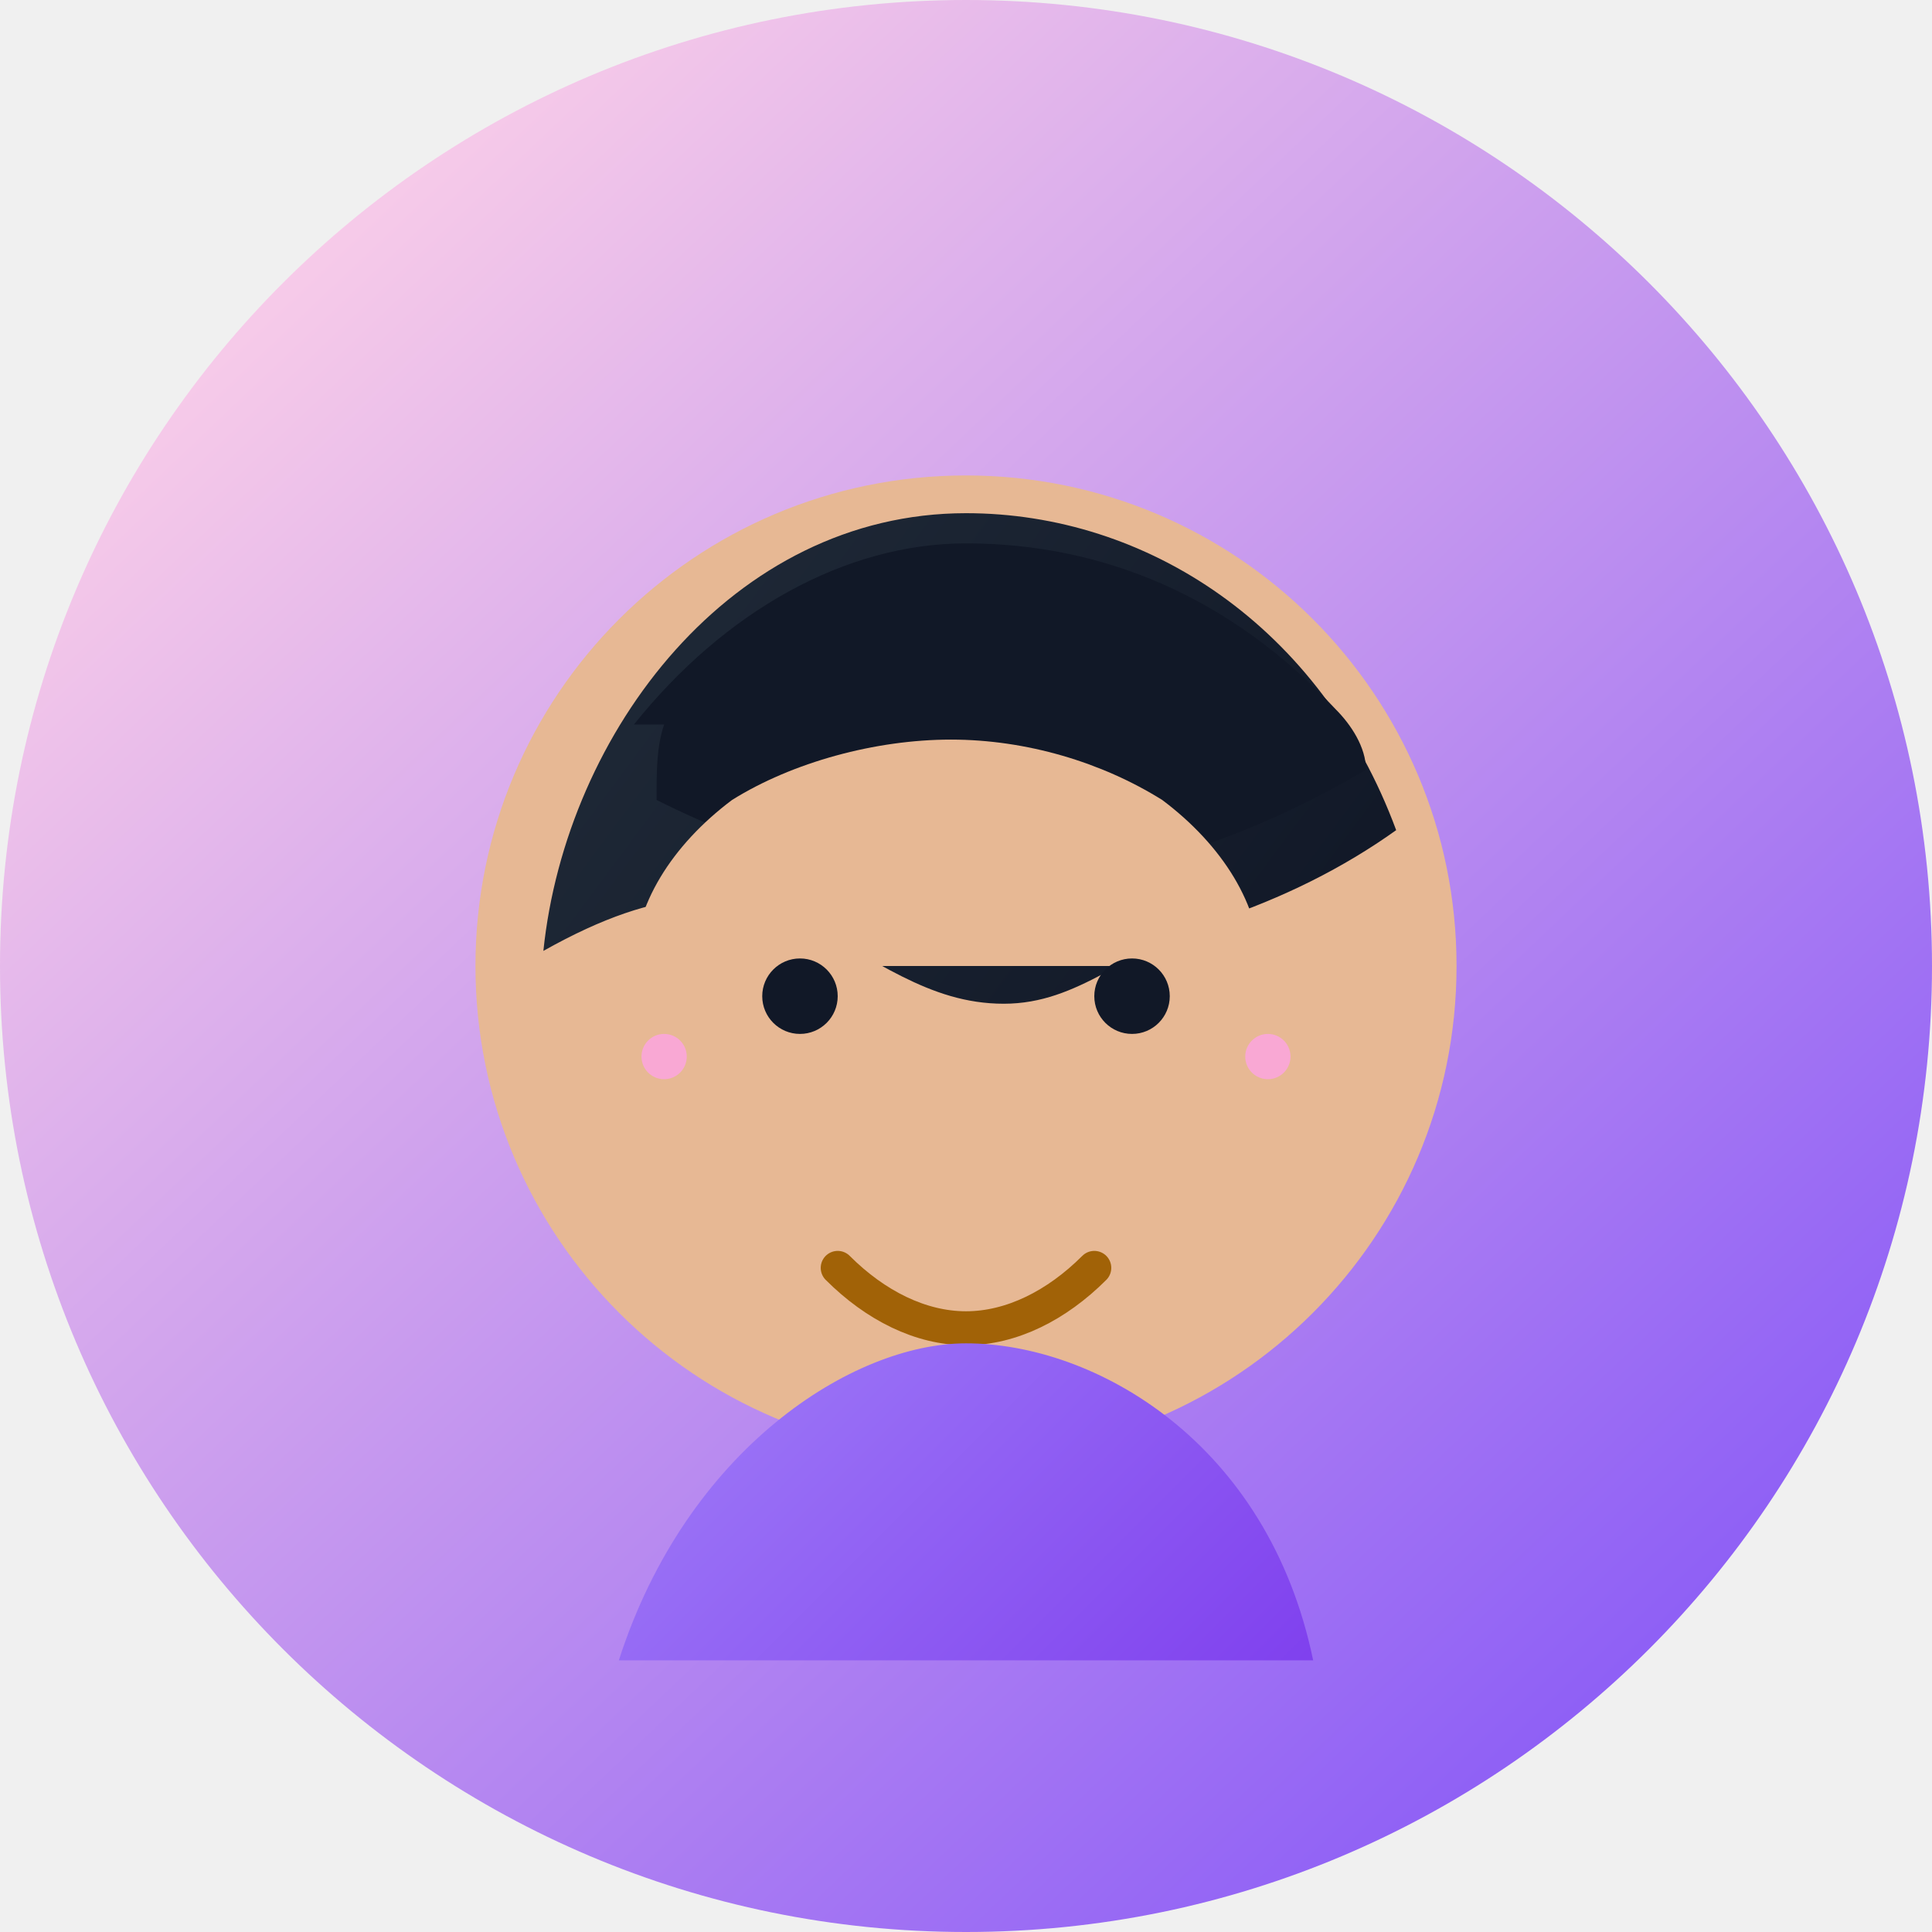
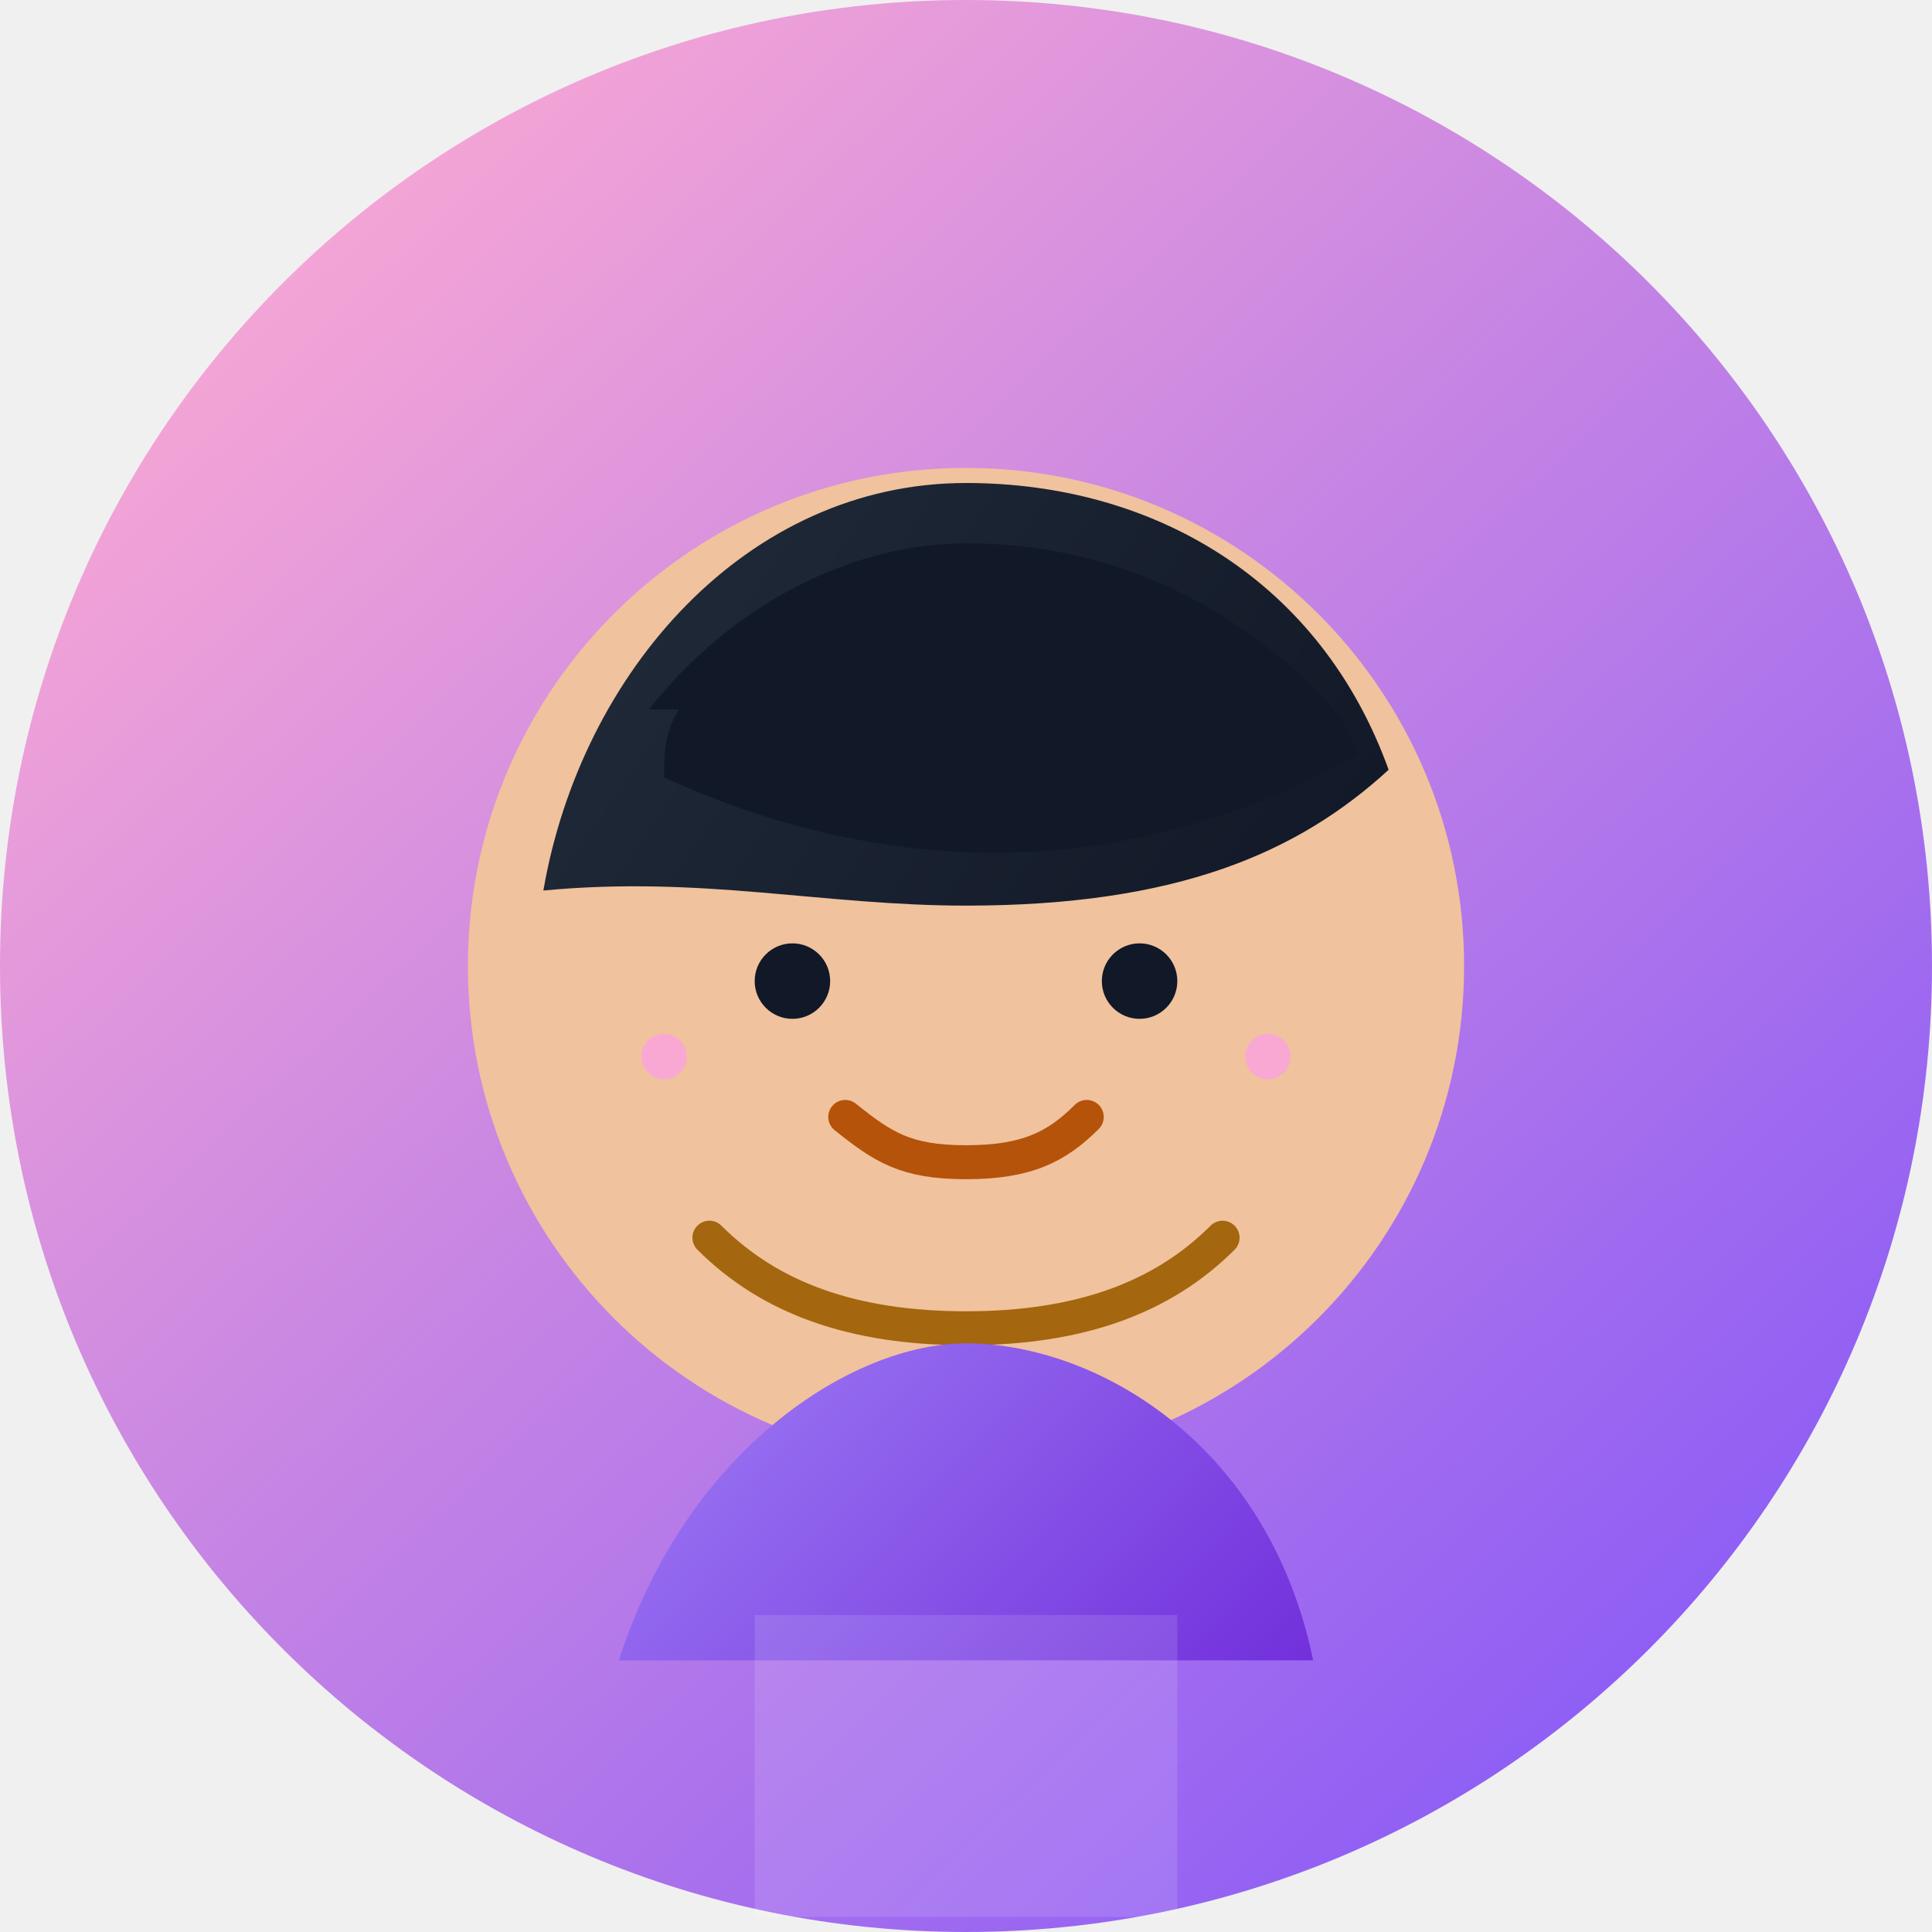
<svg xmlns="http://www.w3.org/2000/svg" width="256" height="256" viewBox="0 0 256 256" fill="none">
  <defs>
-     <linearGradient id="bg" x1="34" y1="26" x2="224" y2="226" gradientUnits="userSpaceOnUse">
-       <stop stop-color="#FBCFE8" />
+     <linearGradient id="bg" x1="32" y1="24" x2="224" y2="228" gradientUnits="userSpaceOnUse">
+       <stop stop-color="#F9A8D4" />
      <stop offset="1" stop-color="#8B5CF6" />
    </linearGradient>
-     <linearGradient id="shirt" x1="84" y1="148" x2="172" y2="236" gradientUnits="userSpaceOnUse">
+     <linearGradient id="shirt" x1="84" y1="150" x2="172" y2="236" gradientUnits="userSpaceOnUse">
      <stop stop-color="#A78BFA" />
-       <stop offset="1" stop-color="#7C3AED" />
+       <stop offset="1" stop-color="#6D28D9" />
    </linearGradient>
-     <linearGradient id="hair" x1="84" y1="74" x2="170" y2="138" gradientUnits="userSpaceOnUse">
+     <linearGradient id="hair" x1="84" y1="74" x2="172" y2="134" gradientUnits="userSpaceOnUse">
      <stop stop-color="#1F2937" />
      <stop offset="1" stop-color="#111827" />
    </linearGradient>
  </defs>
  <rect width="256" height="256" rx="128" fill="url(#bg)" />
-   <circle cx="128" cy="128" r="65" fill="#E7B894" />
-   <path d="M72 126c3-29 25-58 56-58 24 0 47 15 57 42-7 5-15 9-24 12-12 4-18 11-28 11-10 0-17-6-27-11-9-4-18-5-34 4z" fill="url(#hair)" />
-   <path d="M84 96c12-15 28-24 44-24 18 0 35 7 49 22 2 2 4 5 4 8-17 10-34 15-50 15-16 0-30-4-44-11 0-4 0-7 1-10z" fill="#111827" />
-   <path d="M84 128c0-8 5-16 13-22 8-5 19-8 29-8s20 3 28 8c8 6 13 14 13 22" fill="#E7B894" />
-   <circle cx="106" cy="132" r="5" fill="#111827" />
-   <circle cx="150" cy="132" r="5" fill="#111827" />
-   <path d="M111 168c5 5 11 8 17 8s12-3 17-8" stroke="#A16207" stroke-width="4.5" stroke-linecap="round" />
+   <circle cx="128" cy="128" r="66" fill="#F0C29D" />
+   <path d="M72 118c5-29 27-54 56-54 25 0 47 13 56 38-12 11-28 18-56 18-19 0-35-4-56-2z" fill="url(#hair)" />
+   <path d="M86 94c11-14 27-22 42-22 18 0 34 7 47 20 2 2 4 5 5 8-16 9-33 13-48 13-16 0-31-4-44-10 0-3 0-6 2-9z" fill="#111827" />
+   <circle cx="105" cy="130" r="5" fill="#111827" />
+   <circle cx="151" cy="130" r="5" fill="#111827" />
+   <path d="M112 148c5 4 8 6 16 6s12-2 16-6" stroke="#B45309" stroke-width="4.5" stroke-linecap="round" />
+   <path d="M94 164c8 8 19 12 34 12s26-4 34-12" stroke="#A16207" stroke-width="4.5" stroke-linecap="round" opacity=".95" />
  <circle cx="88" cy="140" r="3" fill="#F9A8D4" />
  <circle cx="168" cy="140" r="3" fill="#F9A8D4" />
  <path d="M82 220c9-28 31-42 46-42 17 0 40 13 46 42" fill="url(#shirt)" />
+   <path d="M100 214h56v40h-56z" fill="#FFFFFF" opacity=".12" />
</svg>
